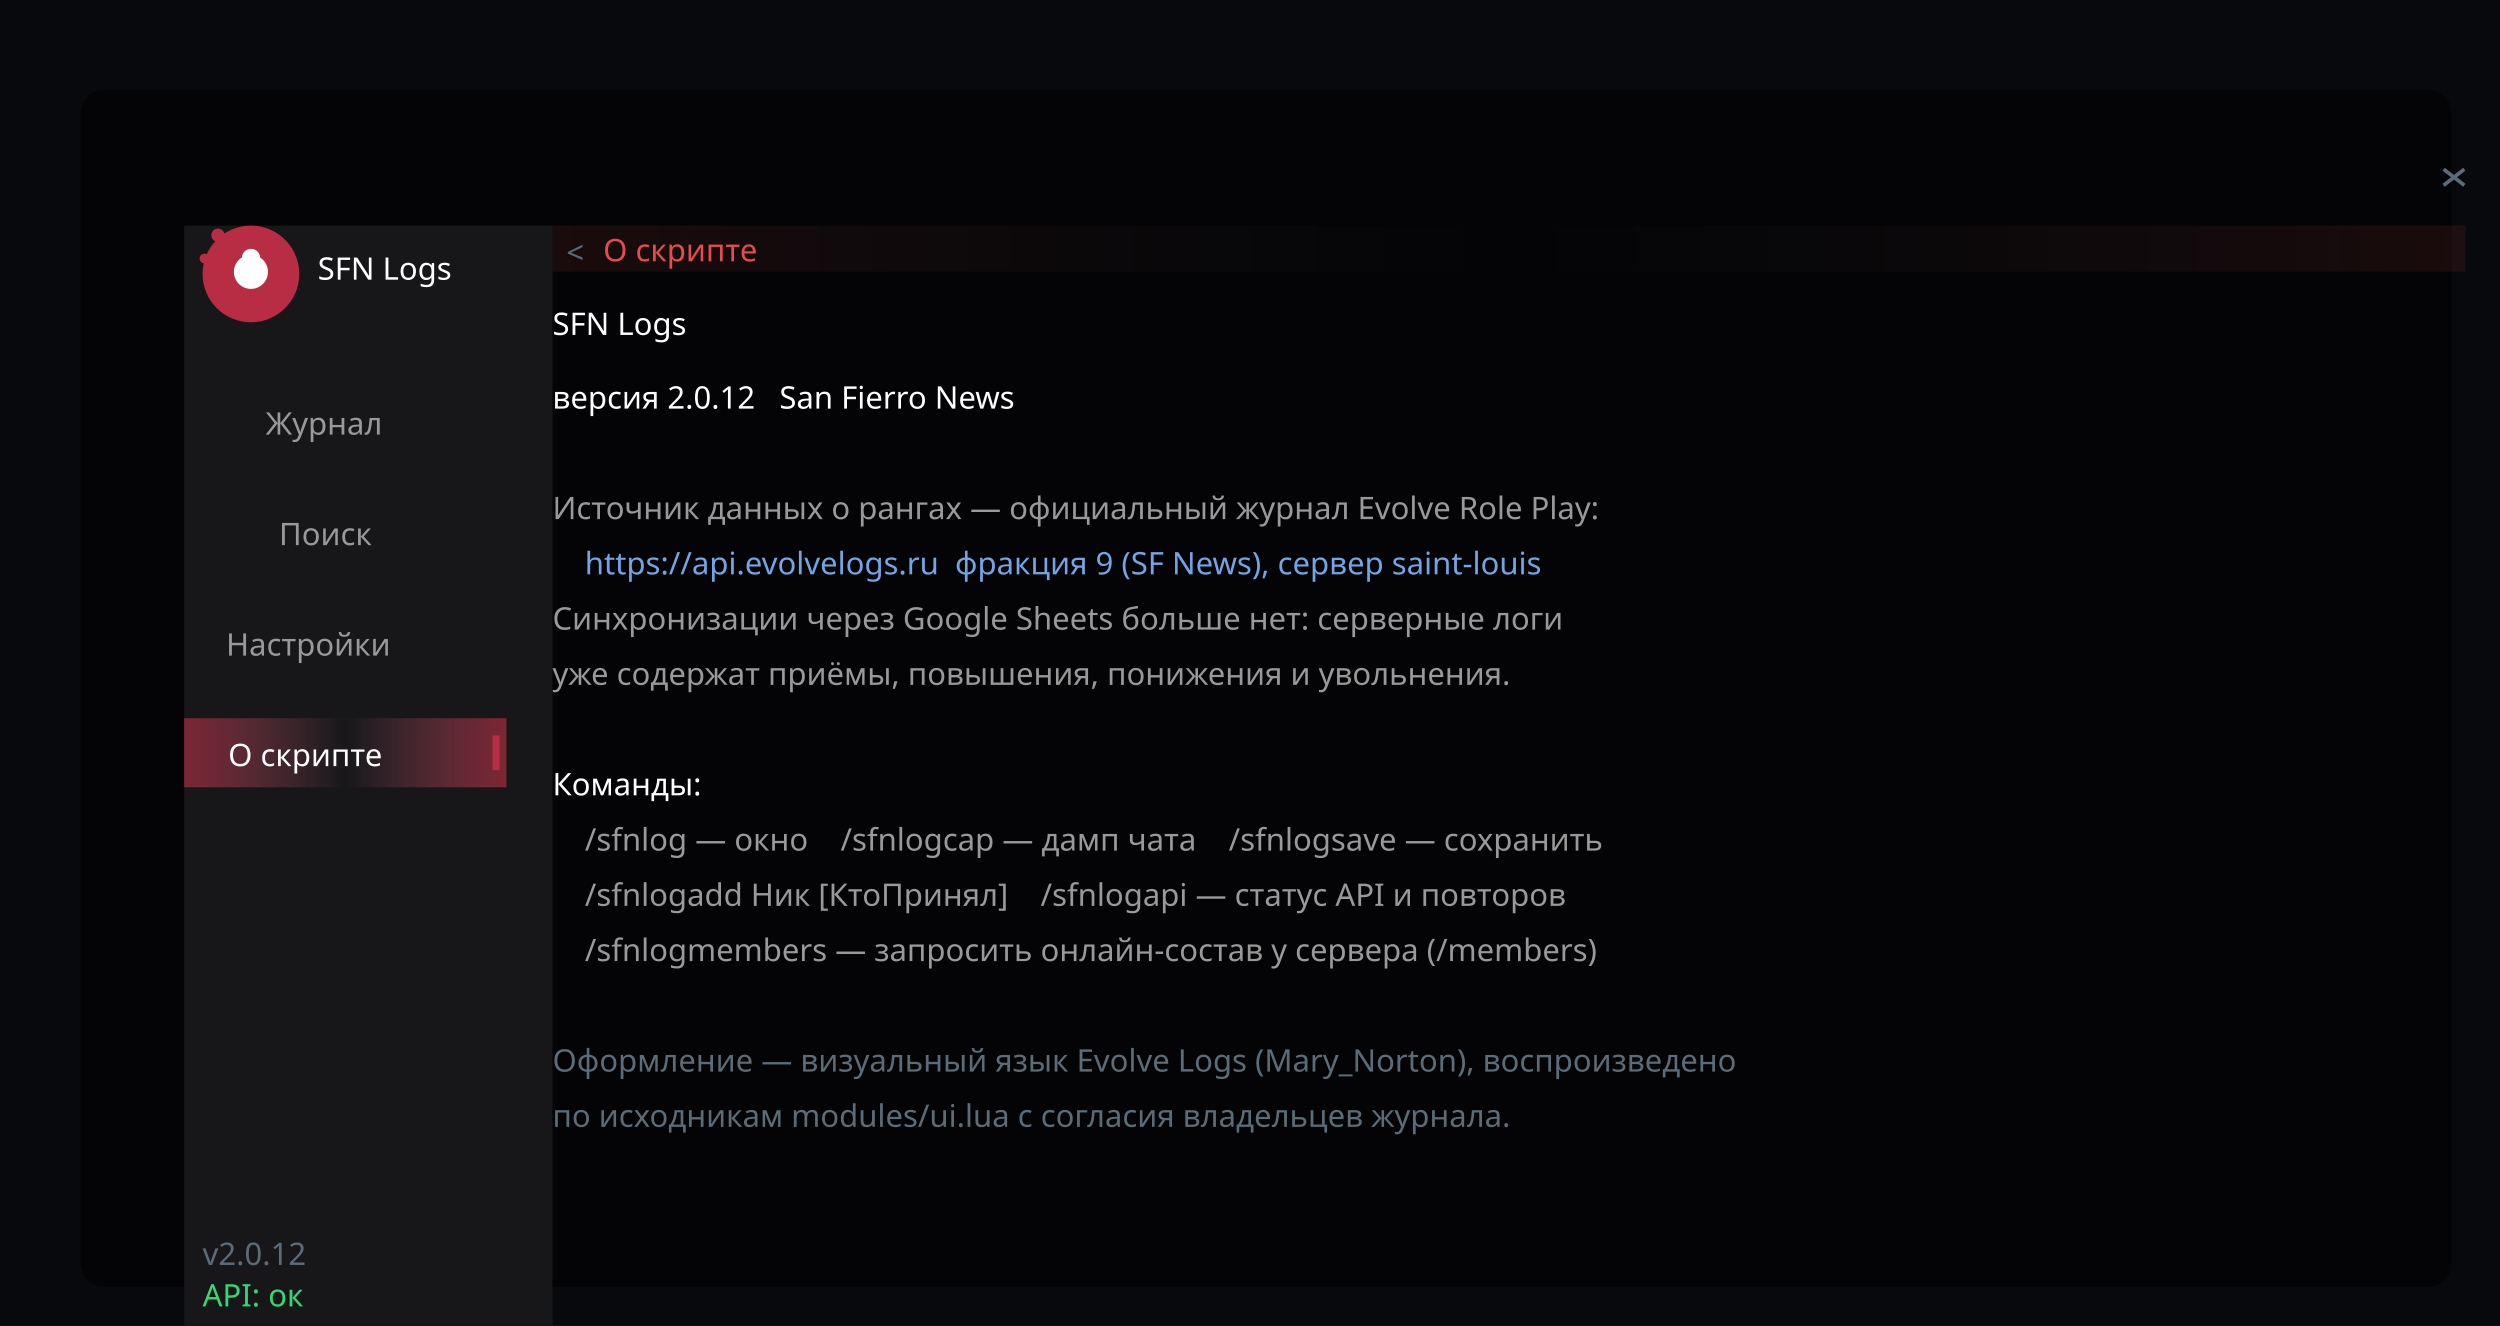
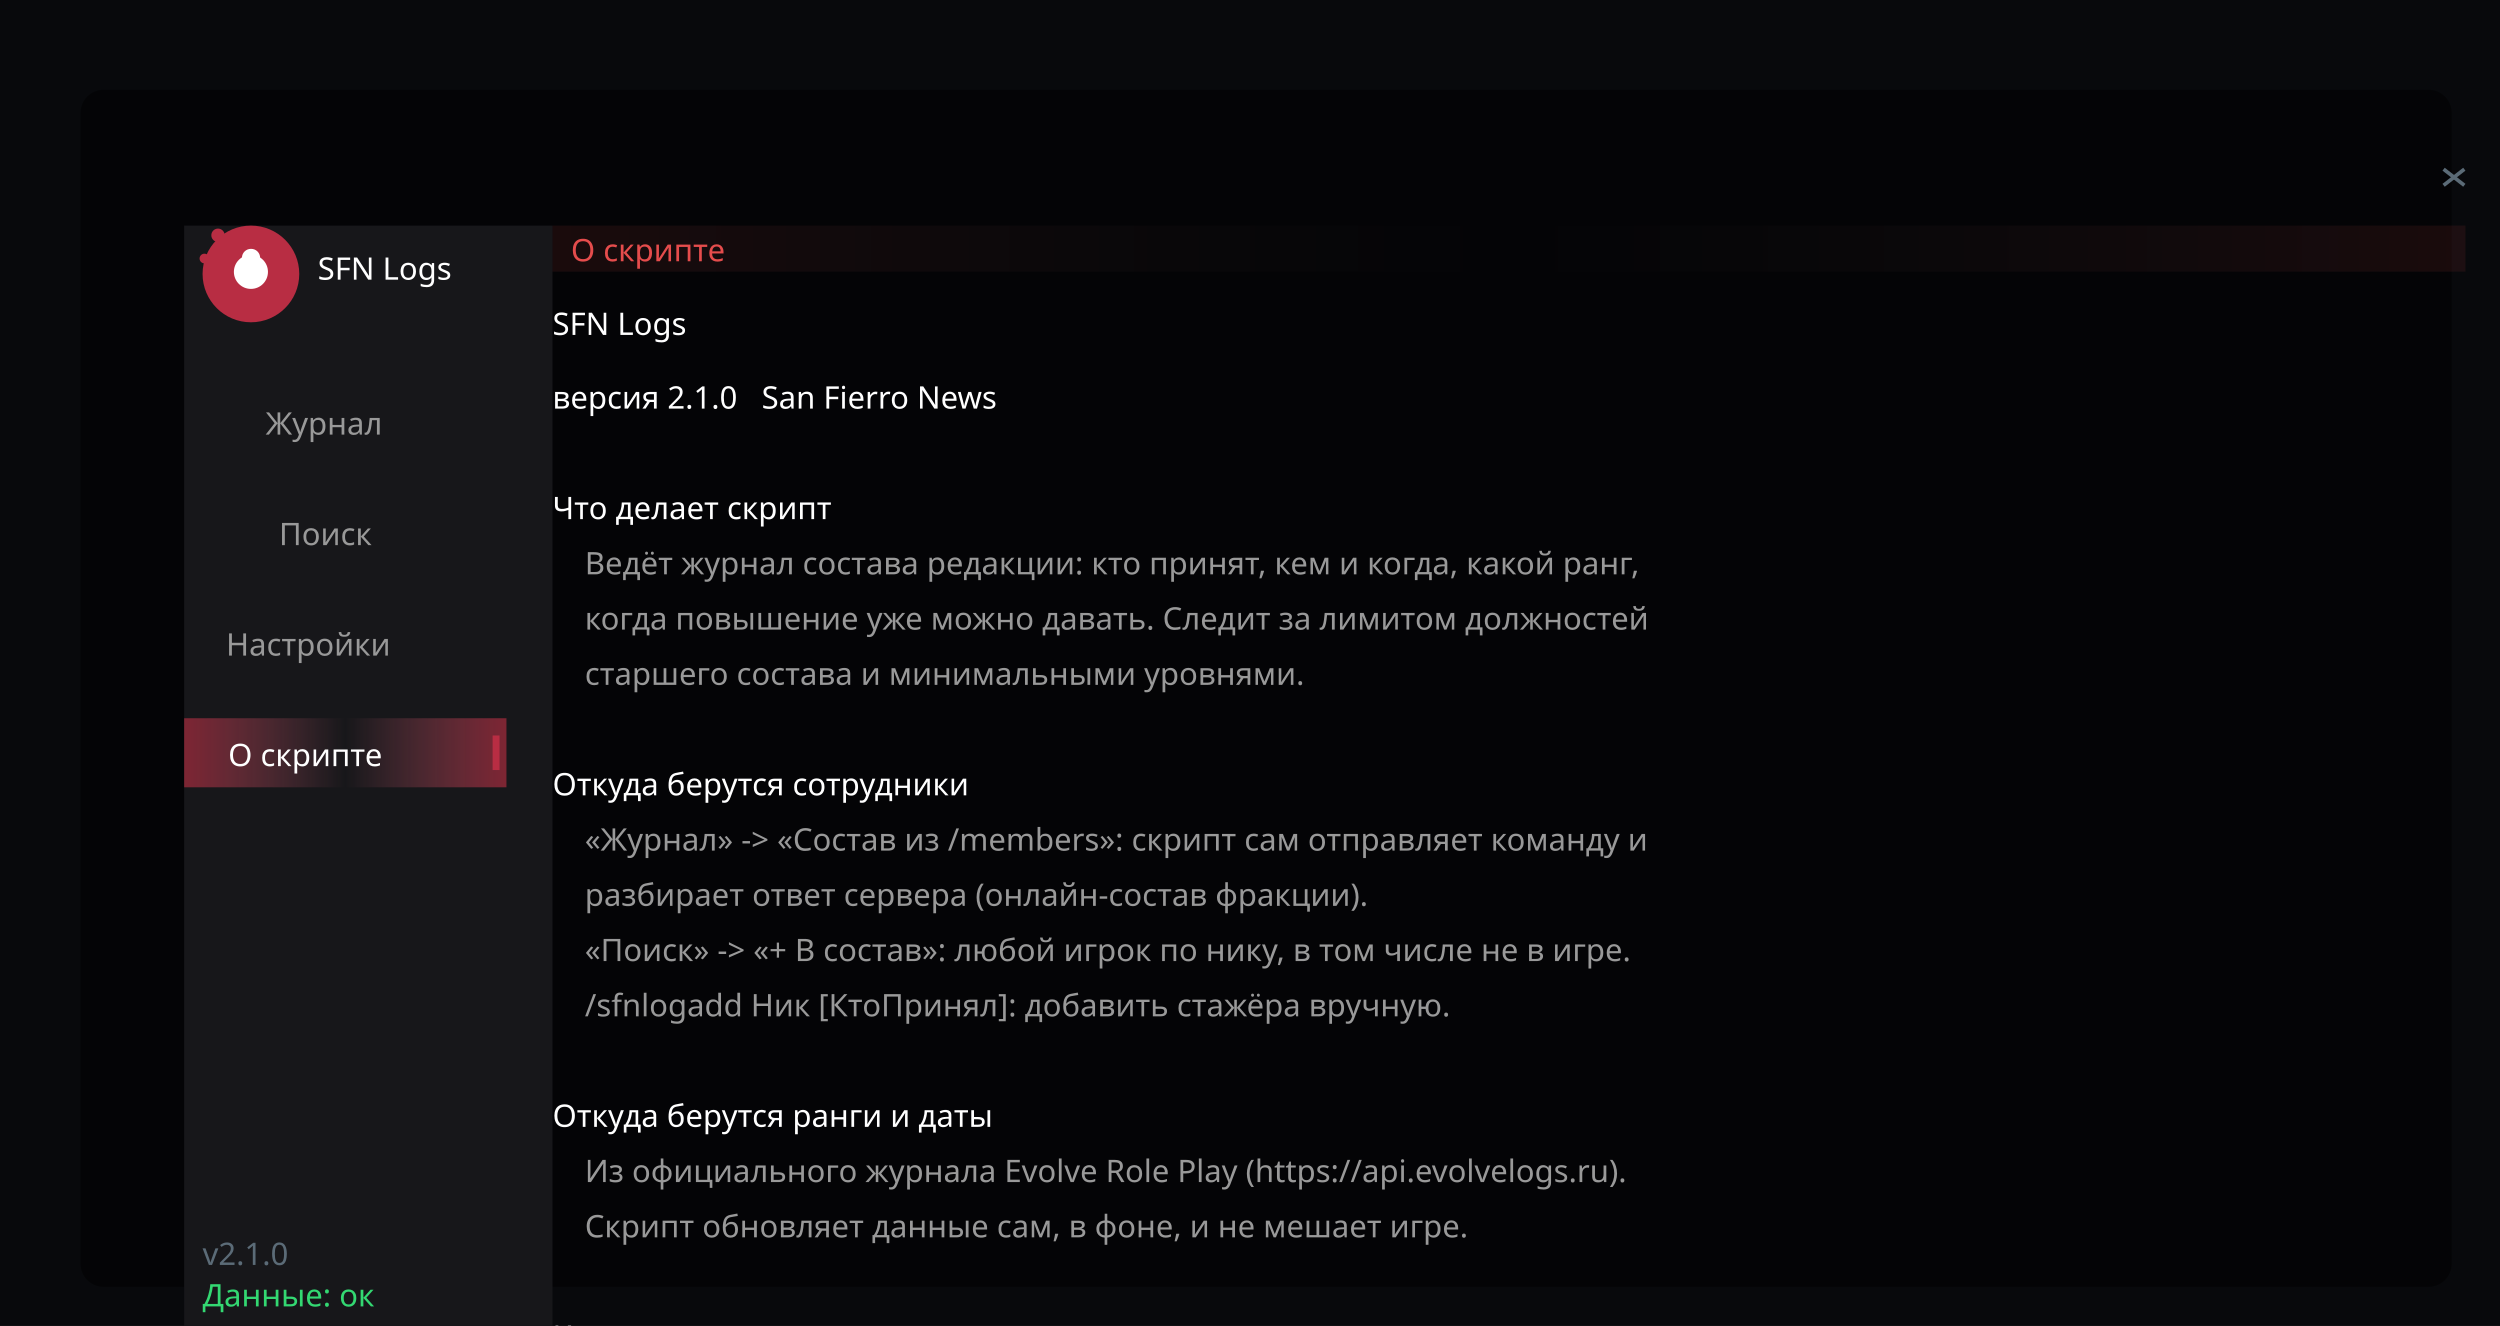
<svg xmlns="http://www.w3.org/2000/svg" width="1086" height="576" viewBox="-28 -28 1086 576" font-family="Trebuchet MS, Verdana, sans-serif">
  <rect x="-28" y="-28" width="1086.0" height="576.0" fill="#08090c" />
  <rect x="7" y="11" width="1030.0" height="520.0" rx="10" fill="#000" opacity="0.5" />
  <rect x="52.0" y="70.0" width="160.0" height="478.0" rx="0.0" fill="#17171a" opacity="1.000" />
  <circle cx="81.0" cy="91.0" r="21.0" fill="#b82d43" opacity="1.000" />
  <circle cx="66.7" cy="74.2" r="2.9" fill="#b82d43" opacity="1.000" />
  <circle cx="60.8" cy="84.3" r="2.1" fill="#b82d43" opacity="1.000" />
  <rect x="77.1" y="80.1" width="7.9" height="10.0" rx="3.9" fill="#ffffff" opacity="1.000" />
  <circle cx="81.0" cy="90.1" r="7.4" fill="#ffffff" opacity="1.000" />
  <defs>
    <linearGradient id="g1" x1="0" y1="0" x2="1" y2="0">
      <stop offset="0" stop-color="#e5334c" stop-opacity="0.498" />
      <stop offset="0.5" stop-color="#ff7f99" stop-opacity="0.000" />
      <stop offset="1" stop-color="#e5334c" stop-opacity="0.498" />
    </linearGradient>
  </defs>
  <rect x="52.0" y="284.0" width="140.0" height="30.0" rx="0.0" fill="url(#g1)" />
  <rect x="186.0" y="291.5" width="3.0" height="15.0" rx="0.0" fill="#b82d43" opacity="1.000" />
  <defs>
    <linearGradient id="g2" x1="0" y1="0" x2="1" y2="0">
      <stop offset="0" stop-color="#e54c4c" stop-opacity="0.098" />
      <stop offset="0.5" stop-color="#666666" stop-opacity="0.000" />
      <stop offset="1" stop-color="#e54c4c" stop-opacity="0.098" />
    </linearGradient>
  </defs>
  <rect x="212.0" y="70.0" width="831.0" height="20.0" rx="0.0" fill="url(#g2)" />
  <line x1="1033.5" y1="45.5" x2="1042.5" y2="52.5" stroke="#5b6b77" stroke-opacity="1.000" stroke-width="1.6" />
  <line x1="1042.5" y1="45.5" x2="1033.5" y2="52.5" stroke="#5b6b77" stroke-opacity="1.000" stroke-width="1.6" />
  <text x="110.0" y="93.5" fill="#ffffff" opacity="1.000" font-size="13.5" xml:space="preserve">SFN Logs</text>
  <text x="87.4" y="160.8" fill="#999999" opacity="1.000" font-size="13.5" xml:space="preserve">Журнал</text>
  <text x="93.2" y="208.8" fill="#999999" opacity="1.000" font-size="13.5" xml:space="preserve">Поиск</text>
  <text x="70.2" y="256.8" fill="#999999" opacity="1.000" font-size="13.5" xml:space="preserve">Настройки</text>
  <text x="71.1" y="304.8" fill="#ffffff" opacity="1.000" font-size="13.5" xml:space="preserve">О скрипте</text>
-   <text x="60.0" y="521.5" fill="#5b6b77" opacity="1.000" font-size="13.5" xml:space="preserve">v2.0.12</text>
-   <text x="60.0" y="539.5" fill="#33d872" opacity="1.000" font-size="13.5" xml:space="preserve">API: ок</text>
-   <text x="218.0" y="86.5" fill="#5b6b77" opacity="1.000" font-size="13.5" xml:space="preserve">&lt;</text>
-   <text x="234.0" y="85.5" fill="#e54c4c" opacity="1.000" font-size="13.5" xml:space="preserve">О скрипте</text>
+   <text x="60.0" y="521.5" fill="#5b6b77" opacity="1.000" font-size="13.5" xml:space="preserve">v2.1.0</text>
+   <text x="60.0" y="539.5" fill="#33d872" opacity="1.000" font-size="13.5" xml:space="preserve">Данные: ок</text>
+   <text x="220.0" y="85.5" fill="#e54c4c" opacity="1.000" font-size="13.5" xml:space="preserve">О скрипте</text>
  <text x="212.0" y="117.5" fill="#ffffff" opacity="1.000" font-size="13.5" xml:space="preserve">SFN Logs</text>
-   <text x="212.0" y="149.5" fill="#ffffff" opacity="1.000" font-size="13.5" xml:space="preserve">версия 2.0.12   San Fierro News</text>
-   <text x="212.0" y="197.5" fill="#999999" opacity="1.000" font-size="13.5" xml:space="preserve">Источник данных о рангах — официальный журнал Evolve Role Play:</text>
-   <text x="212.0" y="221.5" fill="#72a5e5" opacity="1.000" font-size="13.5" xml:space="preserve">    https://api.evolvelogs.ru  фракция 9 (SF News), сервер saint-louis</text>
-   <text x="212.0" y="245.5" fill="#999999" opacity="1.000" font-size="13.5" xml:space="preserve">Синхронизации через Google Sheets больше нет: серверные логи</text>
-   <text x="212.0" y="269.5" fill="#999999" opacity="1.000" font-size="13.5" xml:space="preserve">уже содержат приёмы, повышения, понижения и увольнения.</text>
-   <text x="212.0" y="317.5" fill="#ffffff" opacity="1.000" font-size="13.5" xml:space="preserve">Команды:</text>
-   <text x="212.0" y="341.5" fill="#999999" opacity="1.000" font-size="13.5" xml:space="preserve">    /sfnlog — окно    /sfnlogcap — дамп чата    /sfnlogsave — сохранить</text>
-   <text x="212.0" y="365.5" fill="#999999" opacity="1.000" font-size="13.5" xml:space="preserve">    /sfnlogadd Ник [КтоПринял]    /sfnlogapi — статус API и повторов</text>
-   <text x="212.0" y="389.5" fill="#999999" opacity="1.000" font-size="13.5" xml:space="preserve">    /sfnlogmembers — запросить онлайн-состав у сервера (/members)</text>
-   <text x="212.0" y="437.5" fill="#5b6b77" opacity="1.000" font-size="13.5" xml:space="preserve">Оформление — визуальный язык Evolve Logs (Mary_Norton), воспроизведено</text>
-   <text x="212.0" y="461.5" fill="#5b6b77" opacity="1.000" font-size="13.5" xml:space="preserve">по исходникам modules/ui.lua с согласия владельцев журнала.</text>
+   <text x="212.0" y="149.5" fill="#ffffff" opacity="1.000" font-size="13.5" xml:space="preserve">версия 2.1.0   San Fierro News</text>
+   <text x="212.0" y="197.5" fill="#ffffff" opacity="1.000" font-size="13.5" xml:space="preserve">Что делает скрипт</text>
+   <text x="212.0" y="221.5" fill="#999999" opacity="1.000" font-size="13.5" xml:space="preserve">    Ведёт журнал состава редакции: кто принят, кем и когда, какой ранг,</text>
+   <text x="212.0" y="245.5" fill="#999999" opacity="1.000" font-size="13.5" xml:space="preserve">    когда повышение уже можно давать. Следит за лимитом должностей</text>
+   <text x="212.0" y="269.5" fill="#999999" opacity="1.000" font-size="13.5" xml:space="preserve">    старшего состава и минимальными уровнями.</text>
+   <text x="212.0" y="317.5" fill="#ffffff" opacity="1.000" font-size="13.5" xml:space="preserve">Откуда берутся сотрудники</text>
+   <text x="212.0" y="341.5" fill="#999999" opacity="1.000" font-size="13.5" xml:space="preserve">    «Журнал» -&gt; «Состав из /members»: скрипт сам отправляет команду и</text>
+   <text x="212.0" y="365.5" fill="#999999" opacity="1.000" font-size="13.5" xml:space="preserve">    разбирает ответ сервера (онлайн-состав фракции).</text>
+   <text x="212.0" y="389.5" fill="#999999" opacity="1.000" font-size="13.5" xml:space="preserve">    «Поиск» -&gt; «+ В состав»: любой игрок по нику, в том числе не в игре.</text>
+   <text x="212.0" y="413.5" fill="#999999" opacity="1.000" font-size="13.5" xml:space="preserve">    /sfnlogadd Ник [КтоПринял]: добавить стажёра вручную.</text>
+   <text x="212.0" y="461.5" fill="#ffffff" opacity="1.000" font-size="13.5" xml:space="preserve">Откуда берутся ранги и даты</text>
+   <text x="212.0" y="485.5" fill="#999999" opacity="1.000" font-size="13.5" xml:space="preserve">    Из официального журнала Evolve Role Play (https://api.evolvelogs.ru).</text>
+   <text x="212.0" y="509.5" fill="#999999" opacity="1.000" font-size="13.5" xml:space="preserve">    Скрипт обновляет данные сам, в фоне, и не мешает игре.</text>
+   <text x="212.0" y="557.5" fill="#ffffff" opacity="1.000" font-size="13.5" xml:space="preserve">Команды</text>
+   <text x="212.0" y="581.5" fill="#999999" opacity="1.000" font-size="13.5" xml:space="preserve">    /sfnlog - окно (или клавиша из настроек, по умолчанию F8)</text>
+   <text x="212.0" y="605.5" fill="#999999" opacity="1.000" font-size="13.5" xml:space="preserve">    /sfnlogmembers - запросить онлайн-состав у сервера</text>
+   <text x="212.0" y="629.5" fill="#999999" opacity="1.000" font-size="13.5" xml:space="preserve">    /sfnlogadd Ник [КтоПринял] - добавить стажёра</text>
+   <text x="212.0" y="653.5" fill="#999999" opacity="1.000" font-size="13.5" xml:space="preserve">    /sfnlogsave - сохранить журнал    /sfnlogexport - выгрузить в файл</text>
+   <text x="212.0" y="677.5" fill="#5b6b77" opacity="1.000" font-size="13.5" xml:space="preserve">    /sfnlogapi и /sfnlogui - диагностика (нужна только при неполадках)</text>
+   <text x="212.0" y="725.5" fill="#5b6b77" opacity="1.000" font-size="13.5" xml:space="preserve">Оформление — визуальный язык Evolve Logs (Mary_Norton), воспроизведено</text>
+   <text x="212.0" y="749.5" fill="#5b6b77" opacity="1.000" font-size="13.5" xml:space="preserve">по исходникам modules/ui.lua с согласия владельцев журнала.</text>
</svg>
